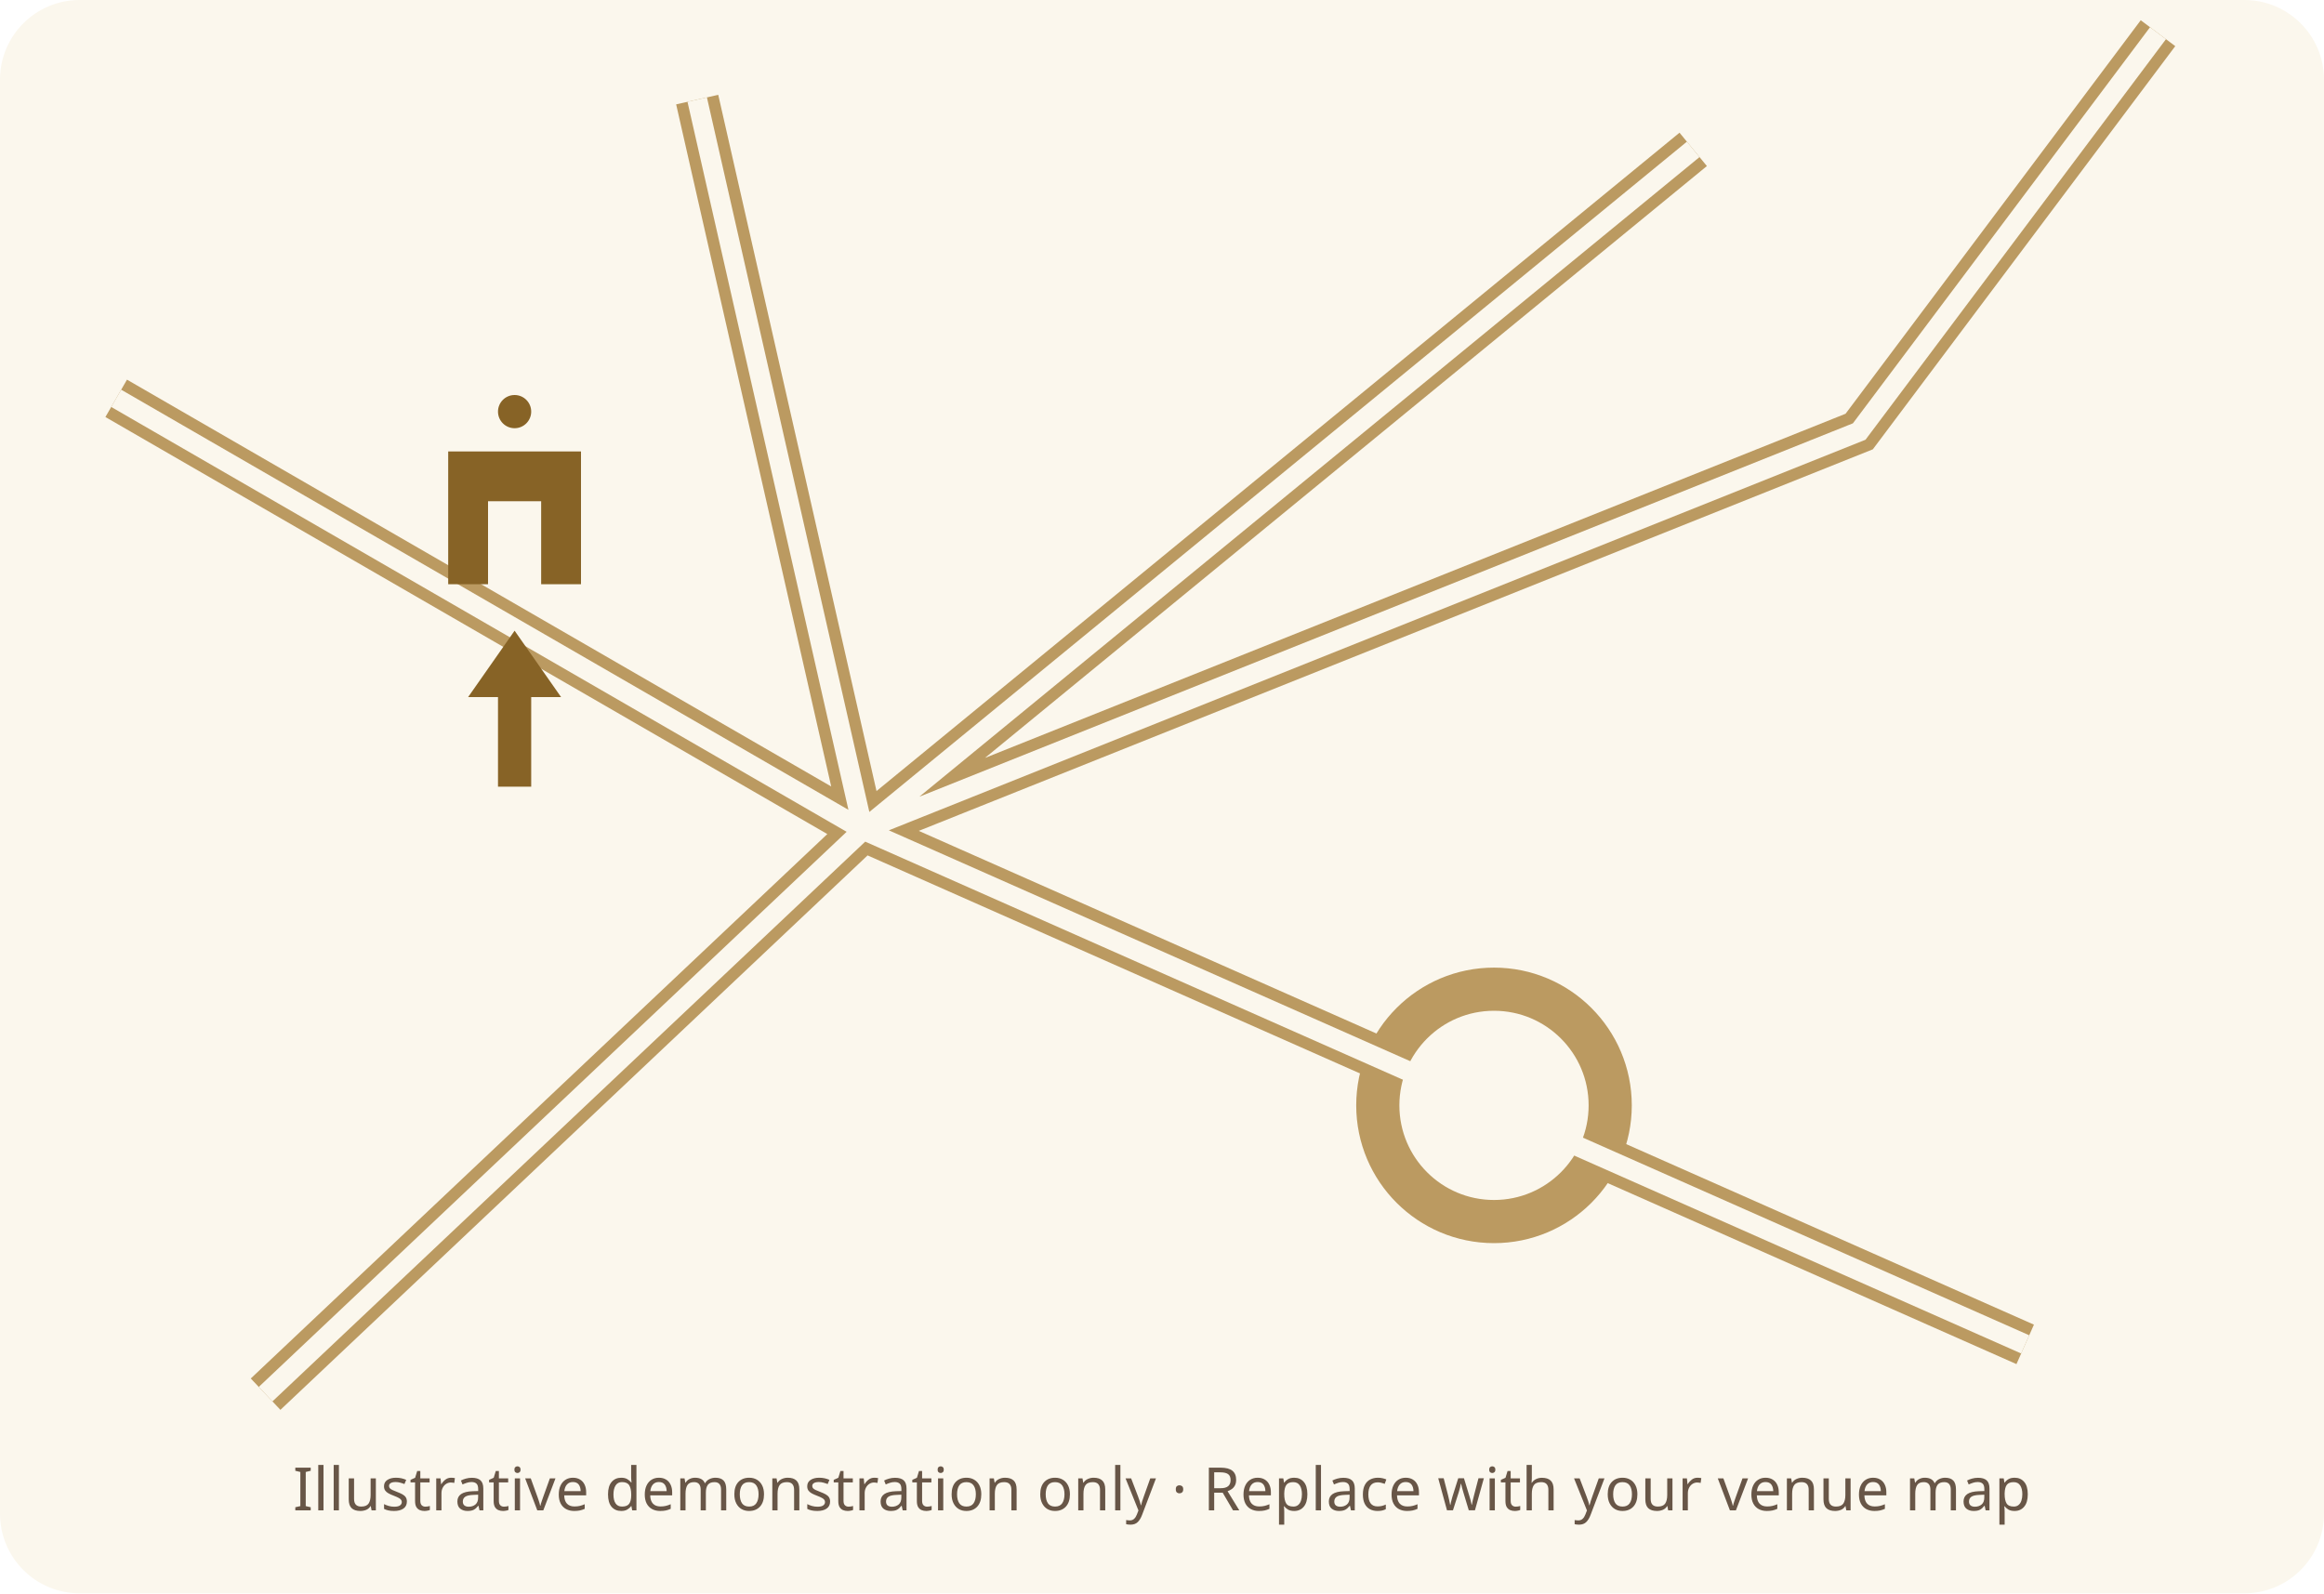
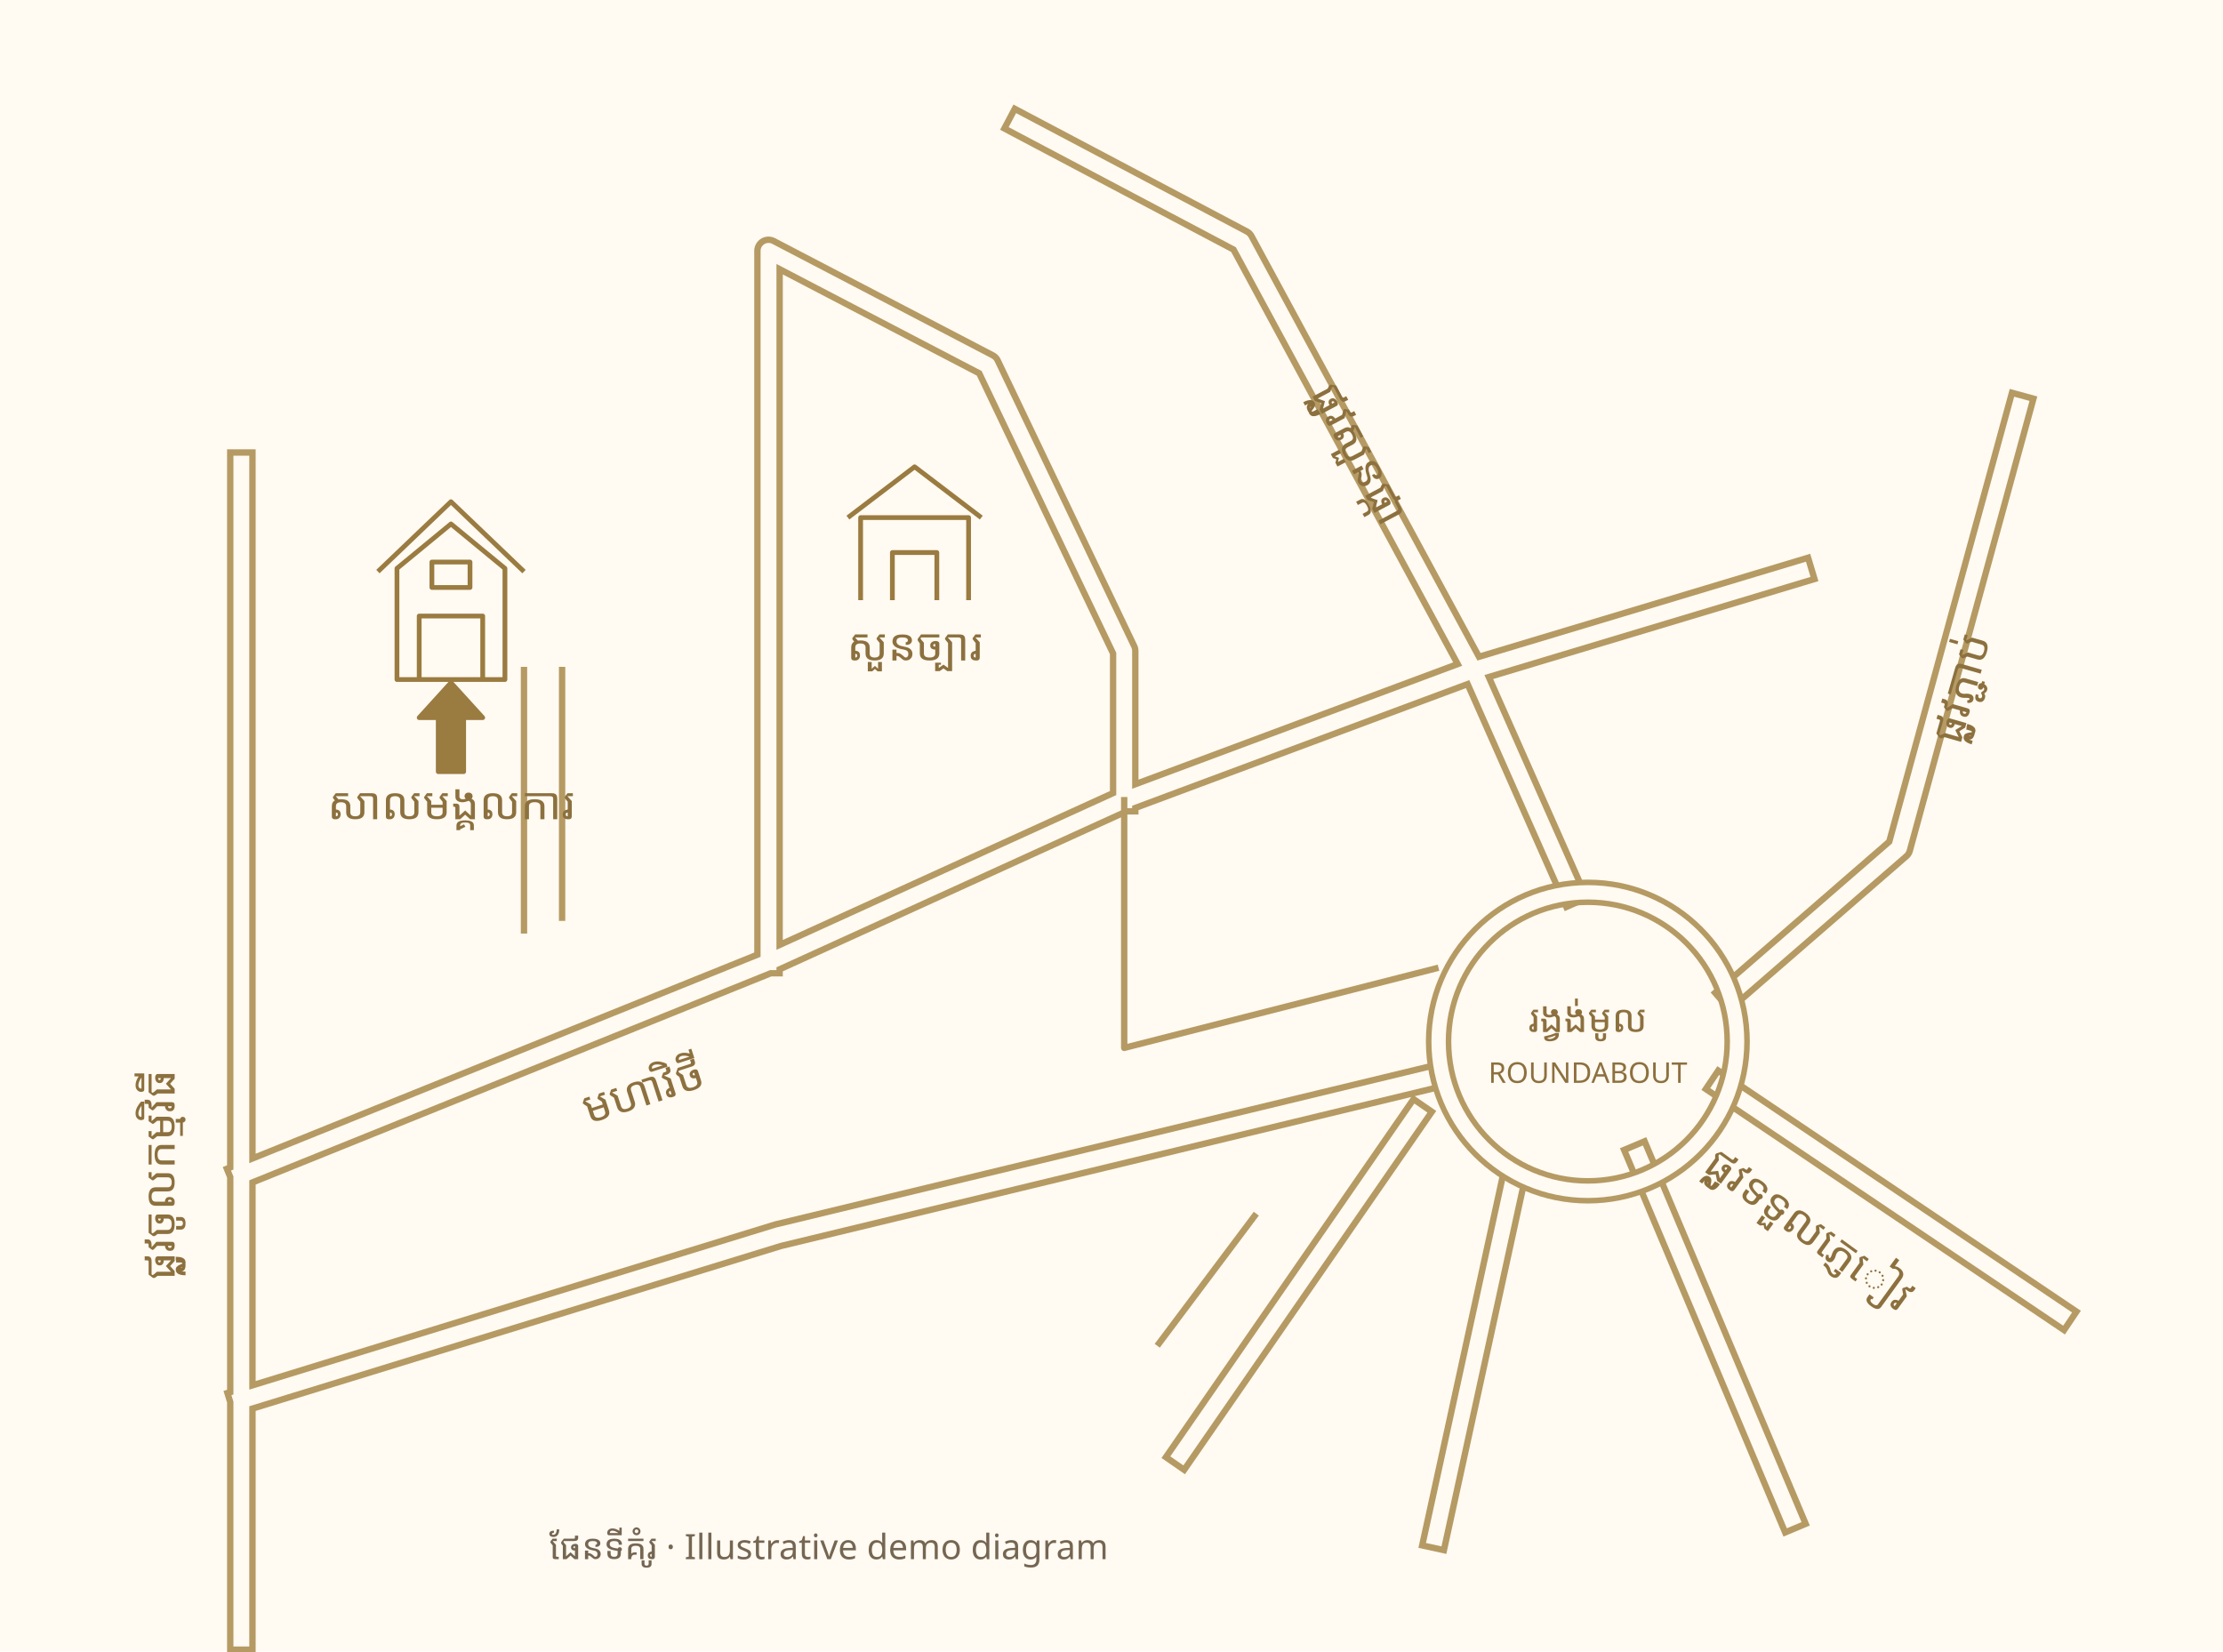
- <svg xmlns="http://www.w3.org/2000/svg" viewBox="0 0 700 480">
-   <rect width="700" height="480" rx="24" fill="#fbf7ed" />
-   <g fill="none" stroke="#bb9a61" stroke-width="13">
-     <path d="M80 420L260 250 210 30M260 250 560 130 650 10M260 250 610 405M35 120 260 250 510 45" />
-     <circle cx="450" cy="333" r="35" fill="#fbf7ed" />
+ <svg xmlns="http://www.w3.org/2000/svg" viewBox="0 0 700 520">
+   <rect width="700" height="520" fill="#fffaf2" />
+   <defs>
+     <path id="roads" d="M76 516V146M76 370L242 303 354 252 464 211 567 180M242 303V79L311 115 354 205 354 252M321 39L391 76 464 211 495 281M76 441L245 389 452 339M545 313L598 267 636 128M516 364L564 478M476 374L452 484M446 351L372 458M542 342L649 414" />
+   </defs>
+   <g fill="none" stroke-linecap="square" stroke-linejoin="round">
+     <use href="#roads" stroke="#b59a63" stroke-width="9" />
+     <use href="#roads" stroke="#fffaf2" stroke-width="5" />
+     <circle cx="500" cy="328" r="47" stroke="#b59a63" stroke-width="8" />
+     <circle cx="500" cy="328" r="47" stroke="#fffaf2" stroke-width="4.5" />
+     <path d="M165 293V211M177 289V211M354 252V330L452 305M395 383L365 423" stroke="#b59a63" stroke-width="2" />
  </g>
-   <g fill="none" stroke="#fbf7ed" stroke-width="6">
-     <path d="M80 420L260 250 210 30M260 250 560 130 650 10M260 250 610 405M35 120 260 250 510 45" />
+   <g stroke="#9a7b40" fill="none" stroke-width="1.5" stroke-linejoin="round">
+     <path d="M125 214v-35l17-14 17 14v35ZM119 180l23-22 23 22M132 214v-20h20v20M136 177h12v8h-12Z" />
+     <path d="m132 226 10-11 10 11h-6v17h-8v-17Z" fill="#9a7b40" />
+     <path d="M271 189v-26h34v26M267 163l21-16 21 16M281 189v-15h14v15" />
  </g>
-   <g fill="#876326">
-     <path d="M135 176v-40h40v40h-12v-25h-16v25Z" />
-     <circle cx="155" cy="124" r="5" />
-     <path d="M155 190l-14 20h9v27h10v-27h9Z" />
+   <g fill="#8c703e" font-family="Kantumruy Pro, sans-serif" font-size="14" text-anchor="middle">
+     <text x="142" y="258">សាលមង្គលការ</text>
+     <text x="288" y="208">សួនច្បារ</text>
+     <text x="500" y="325" font-size="12">រង្វង់មូល</text>
+     <text x="500" y="341" font-size="9">ROUNDABOUT</text>
+     <text x="204" y="348" transform="rotate(-18 204 348)">មហាវិថី</text>
+     <text x="55" y="370" transform="rotate(-90 55 370)">ផ្លូវចូលកម្មវិធី</text>
+     <text x="424" y="145" transform="rotate(62 424 145)">ផ្លូវសួនផ្កា</text>
+     <text x="622" y="218" transform="rotate(-74 622 218)">ផ្លូវភ្ជាប់</text>
+     <text x="567" y="391" transform="rotate(36 567 391)">ផ្លូវទទួលភ្ញៀវ</text>
+     <text x="261" y="491" font-size="11" fill="#756652">ផែនទីគំរូ · Illustrative demo diagram</text>
  </g>
-   <text x="350" y="455" fill="#685647" font-family="sans-serif" text-anchor="middle" font-size="18">Illustrative demonstration only · Replace with your venue map</text>
</svg>
